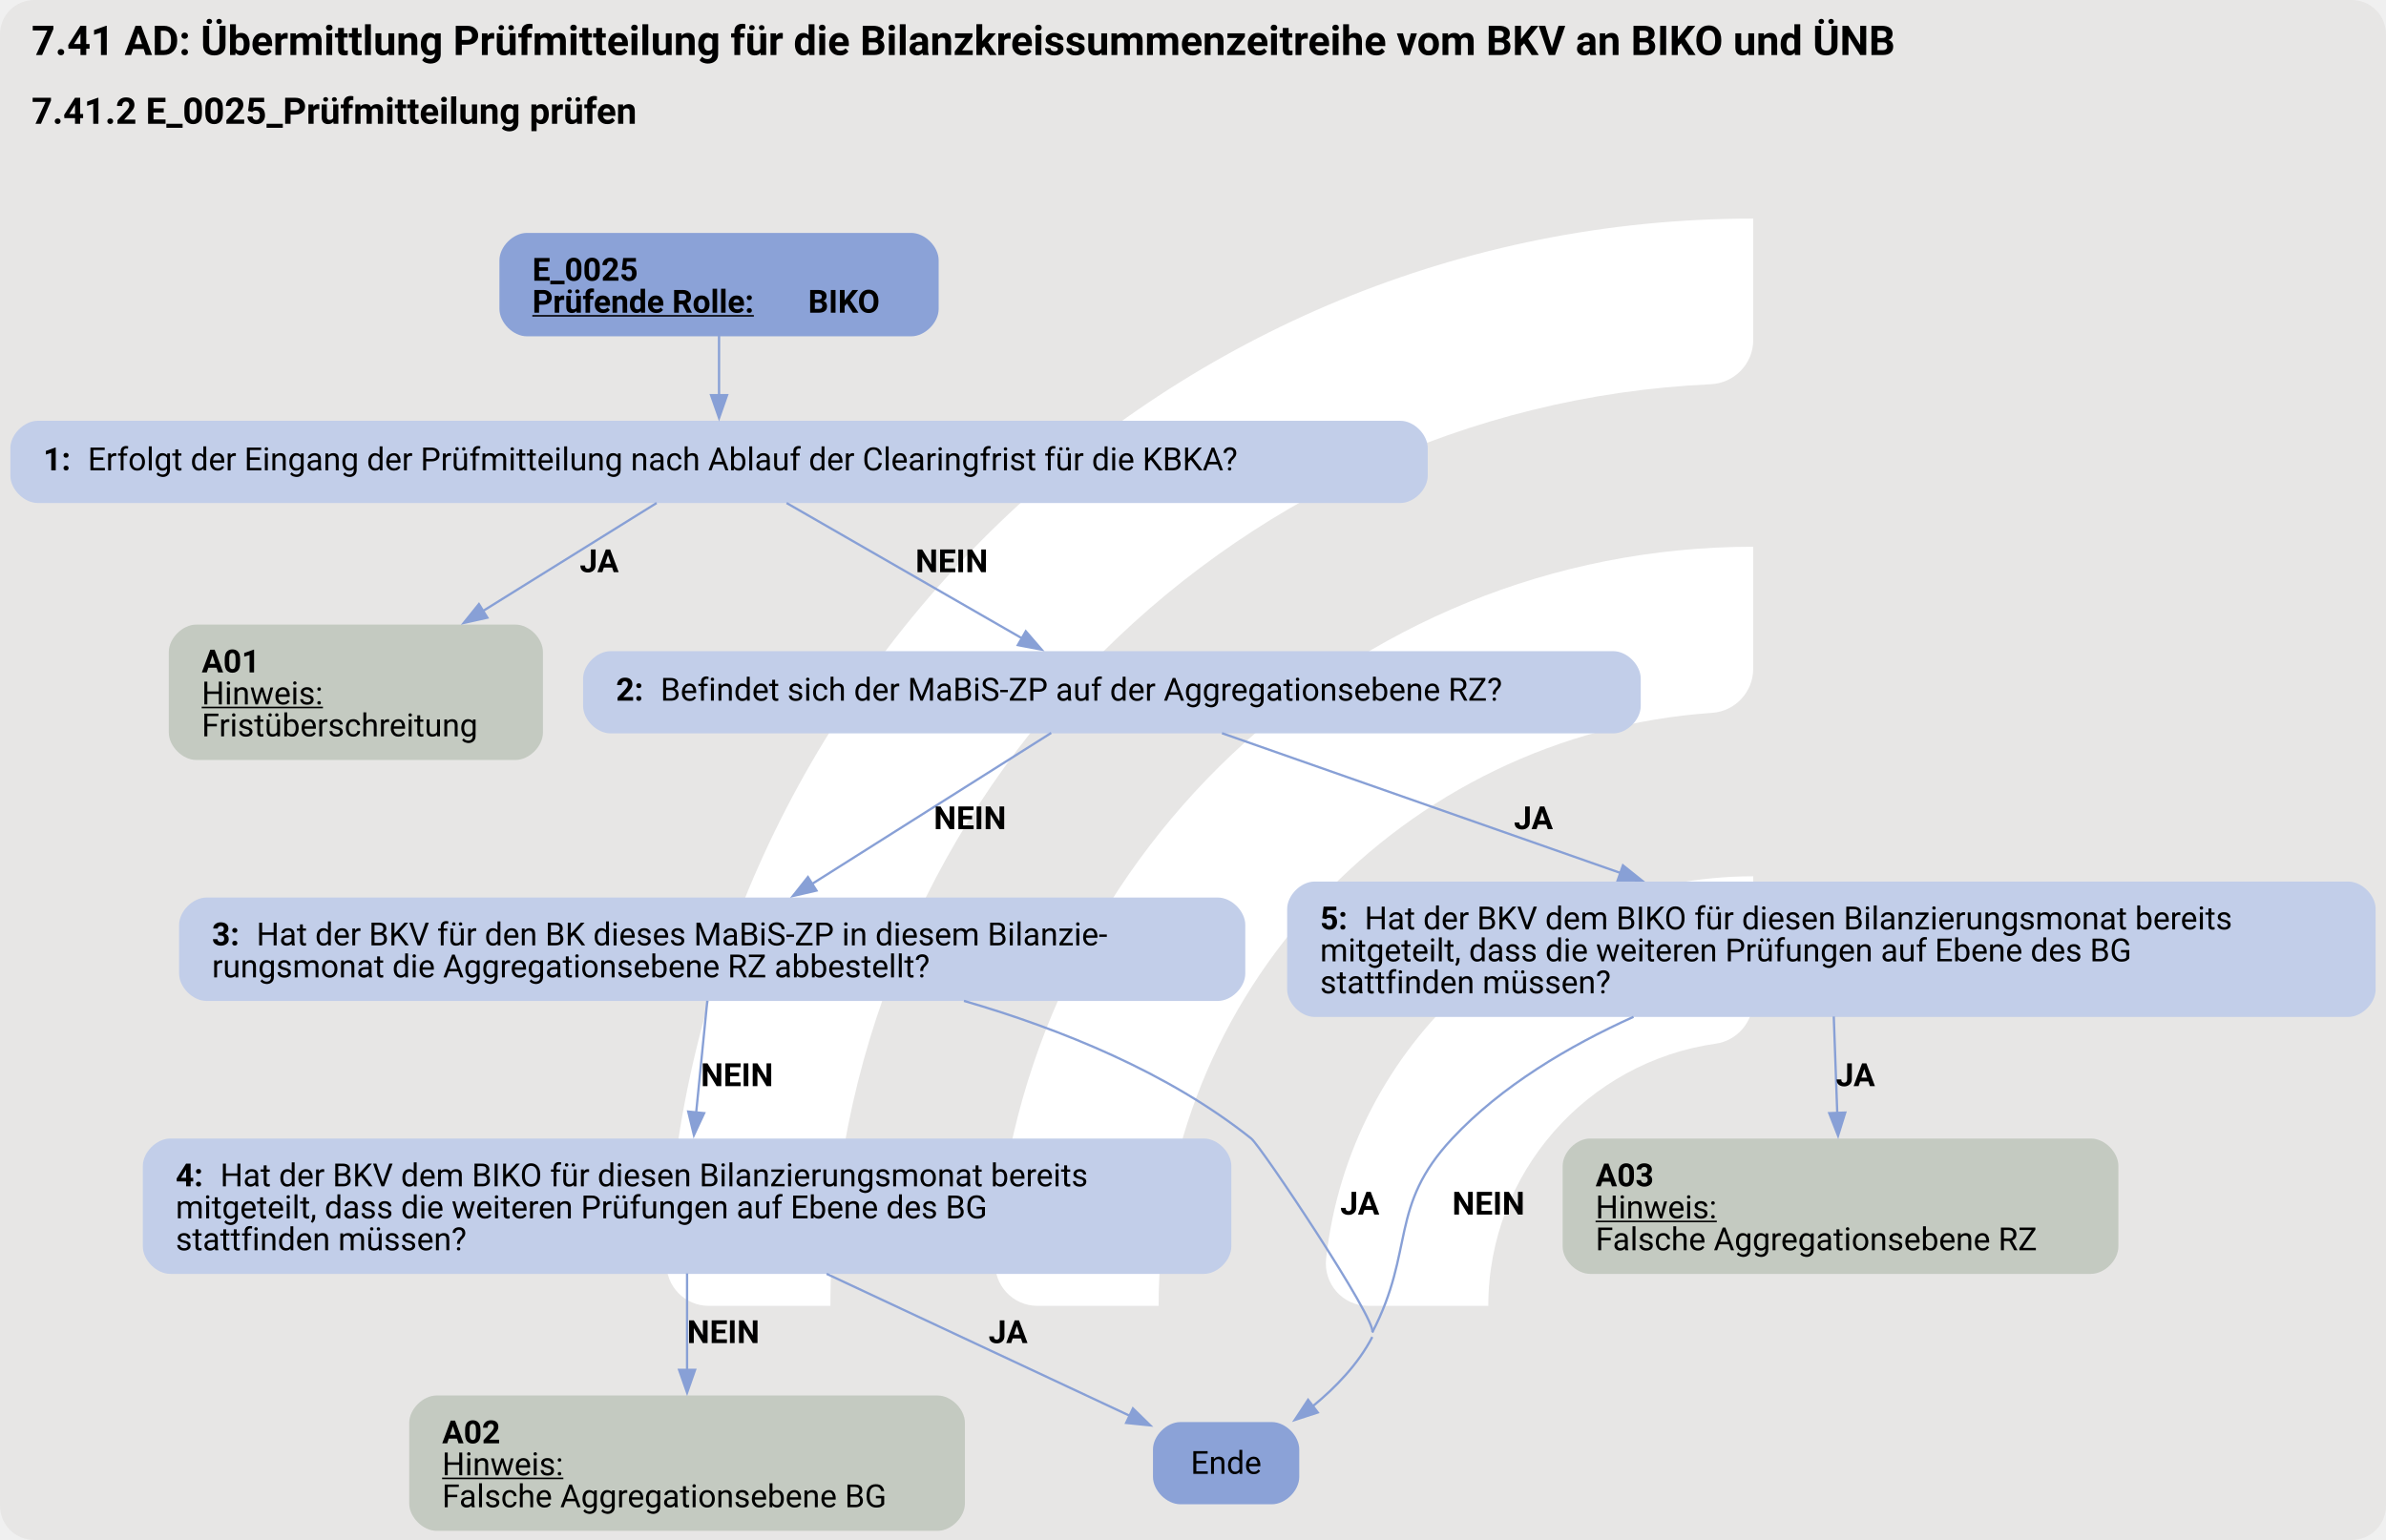
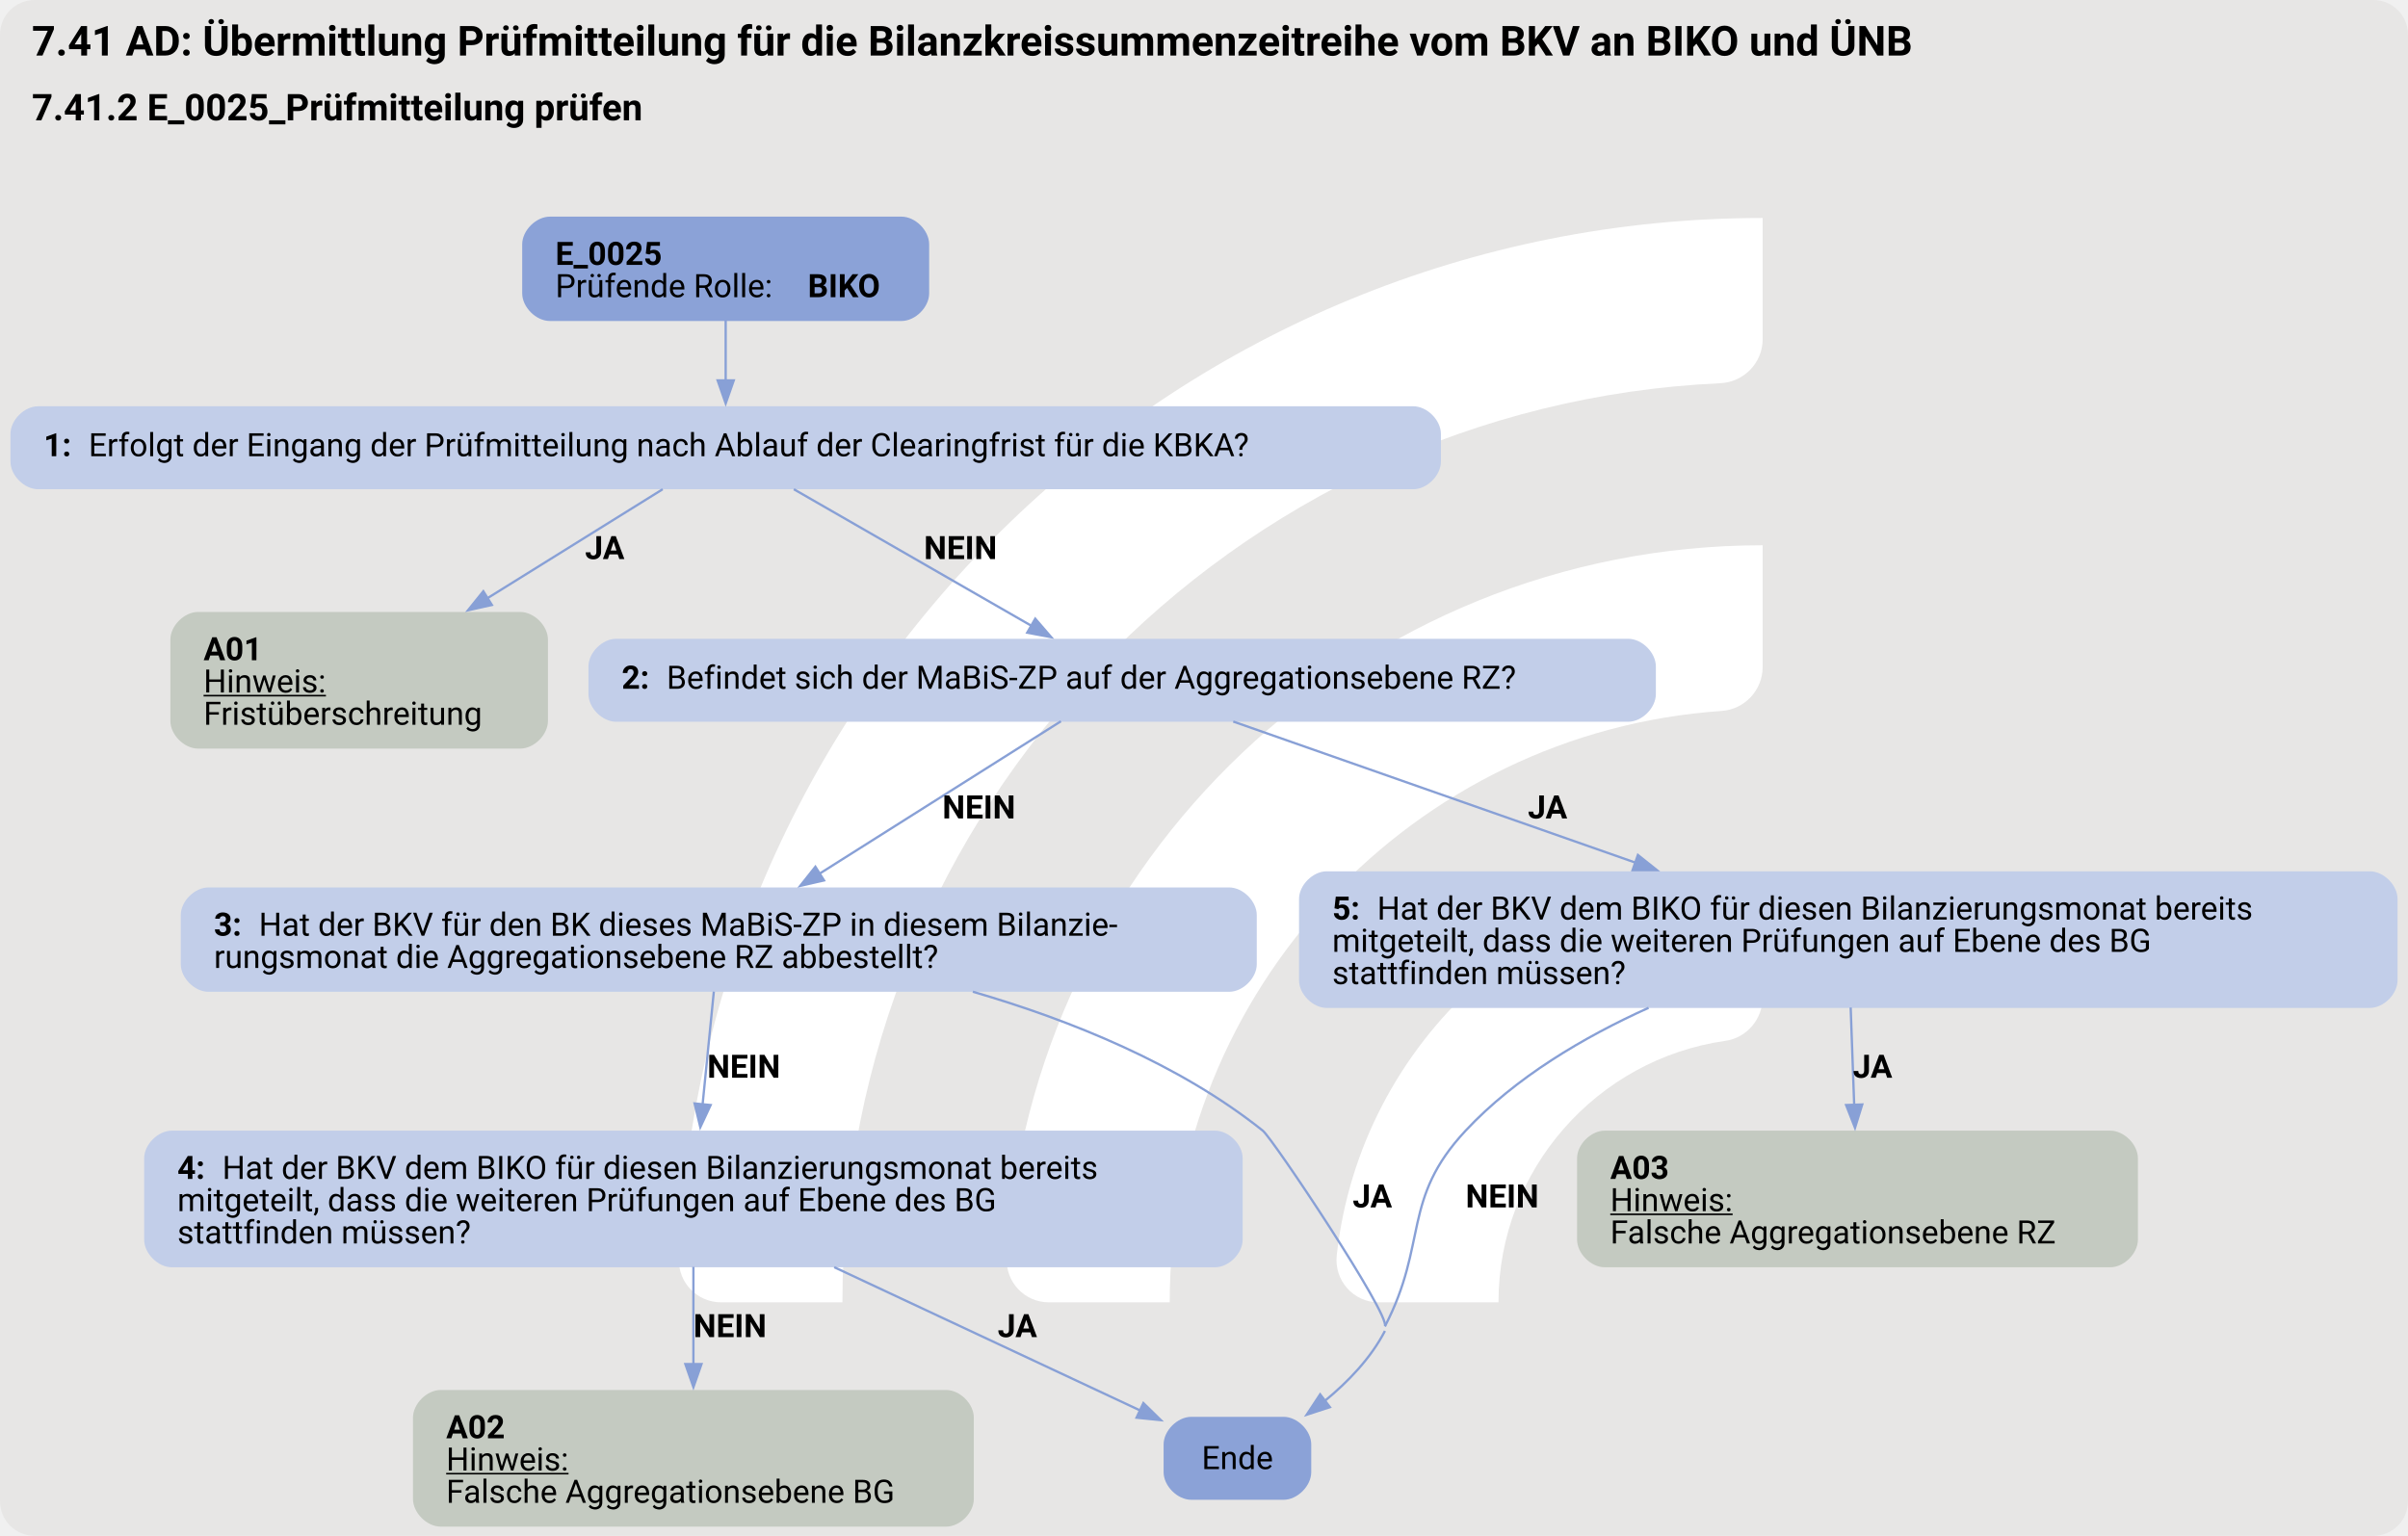
- <svg xmlns="http://www.w3.org/2000/svg" version="1.1" width="1392.0px" viewBox="0 0 1392.0 898.667" height="898.667px">
+ <svg xmlns="http://www.w3.org/2000/svg" version="1.1" width="1392.0px" viewBox="0 0 1392.0 888.0" height="888.0px">
  <g>
-     <svg version="1.1" width="1392.0px" viewBox="0 0 1392.0 898.667" height="898.667px">
-       <rect fill="#e7e6e5" x="0" y="0" width="1392.0" height="898.667" rx="20" ry="20" />
+     <svg version="1.1" width="1392.0px" viewBox="0 0 1392.0 888.0" height="888.0px">
+       <rect fill="#e7e6e5" x="0" y="0" width="1392.0" height="888.0" rx="20" ry="20" />
      <g>
-         <g transform="translate(329.5232, 89.86667) scale(1 1) translate(0, 0) scale(1.265371 1.265371) ">
+         <g transform="translate(333.873, 88.8) scale(1 1) translate(0, 0) scale(1.250352 1.250352) ">
          <defs>
            <style>.cls-1{fill:#fff;}</style>
          </defs>
          <path class="cls-1" d="M122.44,531.2h-56.1c-11,0-19.9-9.12-19.46-20.11C57.47,243.89,278.15,29.78,547.91,29.78v56.02c0,10.98-8.69,19.89-19.66,20.39-225.51,10.31-405.8,197-405.8,425Z" />
          <path class="cls-1" d="M273.78,531.2h-55.93c-11.23,0-20.09-9.48-19.43-20.69,10.74-183.44,163.39-329.39,349.48-329.39v56.26c0,10.71-8.27,19.62-18.96,20.35-142.35,9.77-255.17,128.69-255.17,273.46Z" />
          <path class="cls-1" d="M425.77,531.2h-55.45c-11.65,0-20.6-10.17-19.33-21.75,10.87-99.03,95.03-176.34,196.92-176.34v57.01c0,10.05-7.28,18.75-17.23,20.16-59.22,8.4-104.91,59.42-104.91,120.92Z" />
        </g>
-         <svg width="1044pt" height="674pt" viewBox="0.00 0.00 1043.55 674.40">
-           <g id="graph0" class="graph" transform="scale(1 1) rotate(0) translate(4 670.4)">
-             <text text-anchor="start" x="9.27" y="-646.3" font-family="Roboto, sans-serif" font-weight="bold" font-size="18.00">7.41 AD: Übermittlung Prüfmitteilung für die Bilanzkreissummenzeitreihe vom BKV an BIKO und ÜNB</text>
-             <text text-anchor="start" x="9.27" y="-616.2" font-family="Roboto, sans-serif" font-weight="bold" font-size="16.00">7.41.2 E_0025_Prüfmitteilung prüfen</text>
+         <svg width="1044pt" height="666pt" viewBox="0.00 0.00 1043.55 666.40">
+           <g id="graph0" class="graph" transform="scale(1 1) rotate(0) translate(4 662.4)">
+             <text text-anchor="start" x="9.27" y="-638.3" font-family="Roboto, sans-serif" font-weight="bold" font-size="18.00">7.41 AD: Übermittlung Prüfmitteilung für die Bilanzkreissummenzeitreihe vom BKV an BIKO und ÜNB</text>
+             <text text-anchor="start" x="9.27" y="-610.2" font-family="Roboto, sans-serif" font-weight="bold" font-size="16.00">7.41.2 E_0025_Prüfmitteilung prüfen</text>
            <g id="node1" class="node">
-               <path fill="#8ba2d7" stroke="black" stroke-width="0" d="M394.42,-568.4C394.42,-568.4 226.12,-568.4 226.12,-568.4 220.12,-568.4 214.12,-562.4 214.12,-556.4 214.12,-556.4 214.12,-535.12 214.12,-535.12 214.12,-529.12 220.12,-523.12 226.12,-523.12 226.12,-523.12 394.42,-523.12 394.42,-523.12 400.42,-523.12 406.42,-529.12 406.42,-535.12 406.42,-535.12 406.42,-556.4 406.42,-556.4 406.42,-562.4 400.42,-568.4 394.42,-568.4" />
-               <text text-anchor="start" x="228.52" y="-547.46" font-family="Roboto, sans-serif" font-weight="bold" font-size="14.00">E_0025</text>
-               <text text-anchor="start" x="228.52" y="-533.46" font-family="Roboto, sans-serif" font-weight="bold" text-decoration="underline" font-size="14.00">Prüfende Rolle:</text>
-               <text text-anchor="start" x="349.27" y="-533.46" font-family="Roboto, sans-serif" font-weight="bold" font-size="14.00"> BIKO</text>
+               <path fill="#8ba2d7" stroke="black" stroke-width="0" d="M386.55,-568.4C386.55,-568.4 234,-568.4 234,-568.4 228,-568.4 222,-562.4 222,-556.4 222,-556.4 222,-535.12 222,-535.12 222,-529.12 228,-523.12 234,-523.12 234,-523.12 386.55,-523.12 386.55,-523.12 392.55,-523.12 398.55,-529.12 398.55,-535.12 398.55,-535.12 398.55,-556.4 398.55,-556.4 398.55,-562.4 392.55,-568.4 386.55,-568.4" />
+               <text text-anchor="start" x="236.4" y="-547.46" font-family="Roboto, sans-serif" font-weight="bold" font-size="14.00">E_0025</text>
+               <text text-anchor="start" x="236.4" y="-533.46" font-family="Roboto, sans-serif" font-size="14.00">Prüfende Rolle: </text>
+               <text text-anchor="start" x="345.9" y="-533.46" font-family="Roboto, sans-serif" font-weight="bold" font-size="14.00">BIKO</text>
            </g>
            <g id="node2" class="node">
              <path fill="#c2cee9" stroke="black" stroke-width="0" d="M608.55,-486.12C608.55,-486.12 12,-486.12 12,-486.12 6,-486.12 0,-480.12 0,-474.12 0,-474.12 0,-462.12 0,-462.12 0,-456.12 6,-450.12 12,-450.12 12,-450.12 608.55,-450.12 608.55,-450.12 614.55,-450.12 620.55,-456.12 620.55,-462.12 620.55,-462.12 620.55,-474.12 620.55,-474.12 620.55,-480.12 614.55,-486.12 608.55,-486.12" />
              <text text-anchor="start" x="14.4" y="-464.44" font-family="Roboto, sans-serif" font-weight="bold" font-size="14.00">1: </text>
              <text text-anchor="start" x="33.9" y="-464.44" font-family="Roboto, sans-serif" font-size="14.00">Erfolgt der Eingang der Prüfmitteilung nach Ablauf der Clearingfrist für die KBKA?</text>
            </g>
            <g id="edge1" class="edge">
              <path fill="none" stroke="#88a0d6" d="M310.27,-523.29C310.27,-515.21 310.27,-505.91 310.27,-497.31" />
              <polygon fill="#88a0d6" stroke="#88a0d6" points="313.78,-497.35 310.28,-487.35 306.78,-497.35 313.78,-497.35" />
            </g>
            <g id="node3" class="node">
              <path fill="#c4cac1" stroke="black" stroke-width="0" d="M221.17,-396.87C221.17,-396.87 81.37,-396.87 81.37,-396.87 75.37,-396.87 69.37,-390.87 69.37,-384.87 69.37,-384.87 69.37,-349.59 69.37,-349.59 69.37,-343.59 75.37,-337.59 81.37,-337.59 81.37,-337.59 221.17,-337.59 221.17,-337.59 227.17,-337.59 233.17,-343.59 233.17,-349.59 233.17,-349.59 233.17,-384.87 233.17,-384.87 233.17,-390.87 227.17,-396.87 221.17,-396.87" />
              <text text-anchor="start" x="83.77" y="-375.93" font-family="Roboto, sans-serif" font-weight="bold" font-size="14.00">A01</text>
              <text text-anchor="start" x="83.77" y="-361.93" font-family="Roboto, sans-serif" text-decoration="underline" font-size="14.00">Hinweis:</text>
              <text text-anchor="start" x="83.77" y="-347.93" font-family="Roboto, sans-serif" font-size="14.00">Fristüberschreitung</text>
            </g>
            <g id="edge2" class="edge">
              <path fill="none" stroke="#88a0d6" d="M282.94,-450.12C262.08,-437.14 232.63,-418.83 206.88,-402.81" />
              <polygon fill="#88a0d6" stroke="#88a0d6" points="208.84,-399.91 198.5,-397.6 205.14,-405.85 208.84,-399.91" />
              <text text-anchor="start" x="249.27" y="-419.82" font-family="Roboto, sans-serif" font-weight="bold" font-size="14.00">JA</text>
            </g>
            <g id="node4" class="node">
              <path fill="#c2cee9" stroke="black" stroke-width="0" d="M701.8,-385.23C701.8,-385.23 262.75,-385.23 262.75,-385.23 256.75,-385.23 250.75,-379.23 250.75,-373.23 250.75,-373.23 250.75,-361.23 250.75,-361.23 250.75,-355.23 256.75,-349.23 262.75,-349.23 262.75,-349.23 701.8,-349.23 701.8,-349.23 707.8,-349.23 713.8,-355.23 713.8,-361.23 713.8,-361.23 713.8,-373.23 713.8,-373.23 713.8,-379.23 707.8,-385.23 701.8,-385.23" />
              <text text-anchor="start" x="265.15" y="-363.55" font-family="Roboto, sans-serif" font-weight="bold" font-size="14.00">2: </text>
              <text text-anchor="start" x="284.65" y="-363.55" font-family="Roboto, sans-serif" font-size="14.00">Befindet sich der MaBiS-ZP auf der Aggregationsebene RZ?</text>
            </g>
            <g id="edge3" class="edge">
              <path fill="none" stroke="#88a0d6" d="M339.84,-450.12C368.36,-433.73 411.69,-408.81 443.07,-390.77" />
              <polygon fill="#88a0d6" stroke="#88a0d6" points="444.57,-393.95 451.49,-385.93 441.08,-387.88 444.57,-393.95" />
              <text text-anchor="start" x="396.27" y="-419.82" font-family="Roboto, sans-serif" font-weight="bold" font-size="14.00">NEIN</text>
            </g>
            <g id="node5" class="node">
              <path fill="#c2cee9" stroke="black" stroke-width="0" d="M528.67,-277.34C528.67,-277.34 85.88,-277.34 85.88,-277.34 79.88,-277.34 73.88,-271.34 73.88,-265.34 73.88,-265.34 73.88,-244.06 73.88,-244.06 73.88,-238.06 79.88,-232.06 85.88,-232.06 85.88,-232.06 528.67,-232.06 528.67,-232.06 534.67,-232.06 540.67,-238.06 540.67,-244.06 540.67,-244.06 540.67,-265.34 540.67,-265.34 540.67,-271.34 534.67,-277.34 528.67,-277.34" />
              <text text-anchor="start" x="88.27" y="-256.4" font-family="Roboto, sans-serif" font-weight="bold" font-size="14.00">3: </text>
              <text text-anchor="start" x="107.77" y="-256.4" font-family="Roboto, sans-serif" font-size="14.00">Hat der BKV für den BK dieses MaBiS-ZP in diesem Bilanzie-</text>
              <text text-anchor="start" x="88.27" y="-242.4" font-family="Roboto, sans-serif" font-size="14.00">rungsmonat die Aggregationsebene RZ abbestellt?</text>
            </g>
            <g id="edge4" class="edge">
              <path fill="none" stroke="#88a0d6" d="M455.7,-349.44C427.85,-331.85 383.66,-303.94 350.72,-283.14" />
              <polygon fill="#88a0d6" stroke="#88a0d6" points="352.93,-280.4 342.61,-278.02 349.19,-286.32 352.93,-280.4" />
              <text text-anchor="start" x="404.27" y="-307.29" font-family="Roboto, sans-serif" font-weight="bold" font-size="14.00">NEIN</text>
            </g>
            <g id="node9" class="node">
              <path fill="#c2cee9" stroke="black" stroke-width="0" d="M1023.55,-284.34C1023.55,-284.34 571,-284.34 571,-284.34 565,-284.34 559,-278.34 559,-272.34 559,-272.34 559,-237.06 559,-237.06 559,-231.06 565,-225.06 571,-225.06 571,-225.06 1023.55,-225.06 1023.55,-225.06 1029.55,-225.06 1035.55,-231.06 1035.55,-237.06 1035.55,-237.06 1035.55,-272.34 1035.55,-272.34 1035.55,-278.34 1029.55,-284.34 1023.55,-284.34" />
              <text text-anchor="start" x="573.4" y="-263.4" font-family="Roboto, sans-serif" font-weight="bold" font-size="14.00">5: </text>
              <text text-anchor="start" x="592.9" y="-263.4" font-family="Roboto, sans-serif" font-size="14.00">Hat der BKV dem BIKO für diesen Bilanzierungsmonat bereits</text>
              <text text-anchor="start" x="573.4" y="-249.4" font-family="Roboto, sans-serif" font-size="14.00">mitgeteilt, dass die weiteren Prüfungen auf Ebene des BG</text>
              <text text-anchor="start" x="573.4" y="-235.4" font-family="Roboto, sans-serif" font-size="14.00">stattfinden müssen?</text>
            </g>
            <g id="edge5" class="edge">
              <path fill="none" stroke="#88a0d6" d="M530.46,-349.32C576.78,-333.07 648,-308.08 705.2,-288.01" />
              <polygon fill="#88a0d6" stroke="#88a0d6" points="706.01,-291.43 714.29,-284.82 703.69,-284.83 706.01,-291.43" />
              <text text-anchor="start" x="658.27" y="-307.29" font-family="Roboto, sans-serif" font-weight="bold" font-size="14.00">JA</text>
            </g>
            <g id="node6" class="node">
              <path fill="#8ba2d7" stroke="black" stroke-width="0" d="M552.3,-47.64C552.3,-47.64 512.25,-47.64 512.25,-47.64 506.25,-47.64 500.25,-41.64 500.25,-35.64 500.25,-35.64 500.25,-23.64 500.25,-23.64 500.25,-17.64 506.25,-11.64 512.25,-11.64 512.25,-11.64 552.3,-11.64 552.3,-11.64 558.3,-11.64 564.3,-17.64 564.3,-23.64 564.3,-23.64 564.3,-35.64 564.3,-35.64 564.3,-41.64 558.3,-47.64 552.3,-47.64" />
              <text text-anchor="middle" x="532.27" y="-24.96" font-family="Roboto, sans-serif" font-size="14.00">Ende</text>
            </g>
            <g id="edge7" class="edge">
              <path fill="none" stroke="#88a0d6" d="M417.49,-232.09C460.04,-219.71 507.08,-200.68 543.27,-171.81 547.62,-168.34 598.57,-91.97 596.27,-86.91" />
              <path fill="none" stroke="#88a0d6" d="M596.27,-84.91C590.16,-73.1 580.27,-62.81 570.08,-54.47" />
              <polygon fill="#88a0d6" stroke="#88a0d6" points="572.4,-51.84 562.33,-48.56 568.16,-57.4 572.4,-51.84" />
              <text text-anchor="start" x="582.27" y="-138.5" font-family="Roboto, sans-serif" font-weight="bold" font-size="14.00">JA</text>
            </g>
            <g id="node7" class="node">
              <path fill="#c2cee9" stroke="black" stroke-width="0" d="M522.55,-171.81C522.55,-171.81 70,-171.81 70,-171.81 64,-171.81 58,-165.81 58,-159.81 58,-159.81 58,-124.53 58,-124.53 58,-118.53 64,-112.53 70,-112.53 70,-112.53 522.55,-112.53 522.55,-112.53 528.55,-112.53 534.55,-118.53 534.55,-124.53 534.55,-124.53 534.55,-159.81 534.55,-159.81 534.55,-165.81 528.55,-171.81 522.55,-171.81" />
              <text text-anchor="start" x="72.4" y="-150.87" font-family="Roboto, sans-serif" font-weight="bold" font-size="14.00">4: </text>
              <text text-anchor="start" x="91.9" y="-150.87" font-family="Roboto, sans-serif" font-size="14.00">Hat der BKV dem BIKO für diesen Bilanzierungsmonat bereits</text>
              <text text-anchor="start" x="72.4" y="-136.87" font-family="Roboto, sans-serif" font-size="14.00">mitgeteilt, dass die weiteren Prüfungen auf Ebene des BG</text>
              <text text-anchor="start" x="72.4" y="-122.87" font-family="Roboto, sans-serif" font-size="14.00">stattfinden müssen?</text>
            </g>
            <g id="edge6" class="edge">
              <path fill="none" stroke="#88a0d6" d="M305.13,-232.13C303.74,-218.14 301.88,-199.5 300.23,-182.89" />
              <polygon fill="#88a0d6" stroke="#88a0d6" points="303.75,-182.92 299.27,-173.31 296.78,-183.61 303.75,-182.92" />
              <text text-anchor="start" x="302.27" y="-194.76" font-family="Roboto, sans-serif" font-weight="bold" font-size="14.00">NEIN</text>
            </g>
            <g id="edge9" class="edge">
              <path fill="none" stroke="#88a0d6" d="M357.36,-112.56C399,-93.06 453.08,-67.73 490.01,-50.43" />
              <polygon fill="#88a0d6" stroke="#88a0d6" points="491.48,-53.61 499.05,-46.2 488.51,-47.27 491.48,-53.61" />
              <text text-anchor="start" x="428.27" y="-82.23" font-family="Roboto, sans-serif" font-weight="bold" font-size="14.00">JA</text>
            </g>
            <g id="node8" class="node">
              <path fill="#c4cac1" stroke="black" stroke-width="0" d="M405.92,-59.28C405.92,-59.28 186.62,-59.28 186.62,-59.28 180.62,-59.28 174.62,-53.28 174.62,-47.28 174.62,-47.28 174.62,-12 174.62,-12 174.62,-6 180.62,0 186.62,0 186.62,0 405.92,0 405.92,0 411.92,0 417.92,-6 417.92,-12 417.92,-12 417.92,-47.28 417.92,-47.28 417.92,-53.28 411.92,-59.28 405.92,-59.28" />
              <text text-anchor="start" x="189.02" y="-38.34" font-family="Roboto, sans-serif" font-weight="bold" font-size="14.00">A02</text>
              <text text-anchor="start" x="189.02" y="-24.34" font-family="Roboto, sans-serif" text-decoration="underline" font-size="14.00">Hinweis:</text>
              <text text-anchor="start" x="189.02" y="-10.34" font-family="Roboto, sans-serif" font-size="14.00">Falsche Aggregationsebene BG</text>
            </g>
            <g id="edge8" class="edge">
              <path fill="none" stroke="#88a0d6" d="M296.27,-112.71C296.27,-99.81 296.27,-84.35 296.27,-70.34" />
              <polygon fill="#88a0d6" stroke="#88a0d6" points="299.78,-70.52 296.28,-60.52 292.78,-70.52 299.78,-70.52" />
              <text text-anchor="start" x="296.27" y="-82.23" font-family="Roboto, sans-serif" font-weight="bold" font-size="14.00">NEIN</text>
            </g>
            <g id="edge11" class="edge">
              <path fill="none" stroke="#88a0d6" d="M710.64,-225.11C682.45,-212.38 652.89,-194.93 631.27,-171.81 603.4,-141.99 615.05,-123.15 596.27,-86.91" />
              <text text-anchor="start" x="631.27" y="-138.5" font-family="Roboto, sans-serif" font-weight="bold" font-size="14.00">NEIN</text>
            </g>
            <g id="node10" class="node">
              <path fill="#c4cac1" stroke="black" stroke-width="0" d="M910.92,-171.81C910.92,-171.81 691.62,-171.81 691.62,-171.81 685.62,-171.81 679.62,-165.81 679.62,-159.81 679.62,-159.81 679.62,-124.53 679.62,-124.53 679.62,-118.53 685.62,-112.53 691.62,-112.53 691.62,-112.53 910.92,-112.53 910.92,-112.53 916.92,-112.53 922.92,-118.53 922.92,-124.53 922.92,-124.53 922.92,-159.81 922.92,-159.81 922.92,-165.81 916.92,-171.81 910.92,-171.81" />
              <text text-anchor="start" x="694.02" y="-150.87" font-family="Roboto, sans-serif" font-weight="bold" font-size="14.00">A03</text>
              <text text-anchor="start" x="694.02" y="-136.87" font-family="Roboto, sans-serif" text-decoration="underline" font-size="14.00">Hinweis:</text>
              <text text-anchor="start" x="694.02" y="-122.87" font-family="Roboto, sans-serif" font-size="14.00">Falsche Aggregationsebene RZ</text>
            </g>
            <g id="edge10" class="edge">
              <path fill="none" stroke="#88a0d6" d="M798.31,-225.24C798.77,-212.34 799.33,-196.88 799.84,-182.87" />
              <polygon fill="#88a0d6" stroke="#88a0d6" points="803.33,-183.17 800.19,-173.05 796.33,-182.92 803.33,-183.17" />
              <text text-anchor="start" x="799.27" y="-194.76" font-family="Roboto, sans-serif" font-weight="bold" font-size="14.00">JA</text>
            </g>
          </g>
        </svg>
      </g>
    </svg>
  </g>
</svg>
